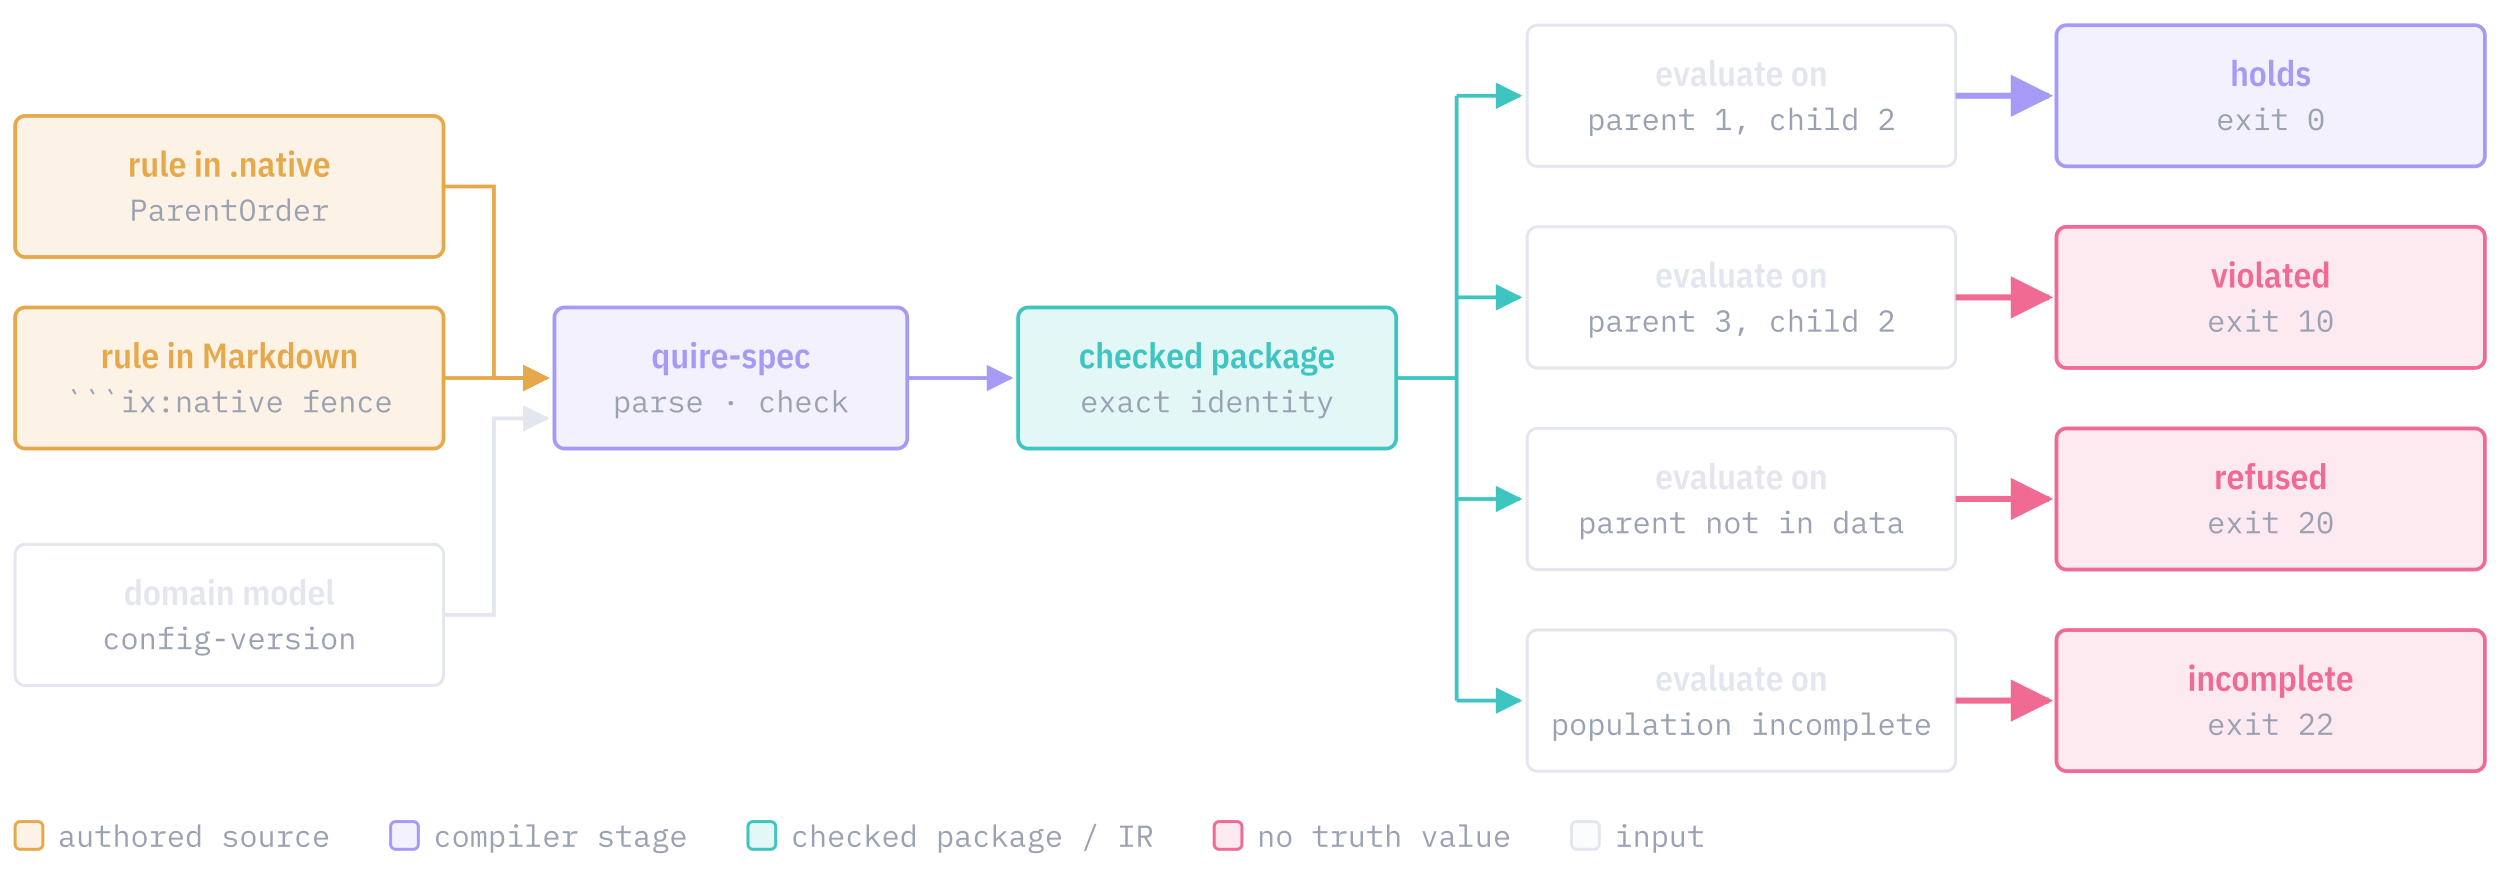
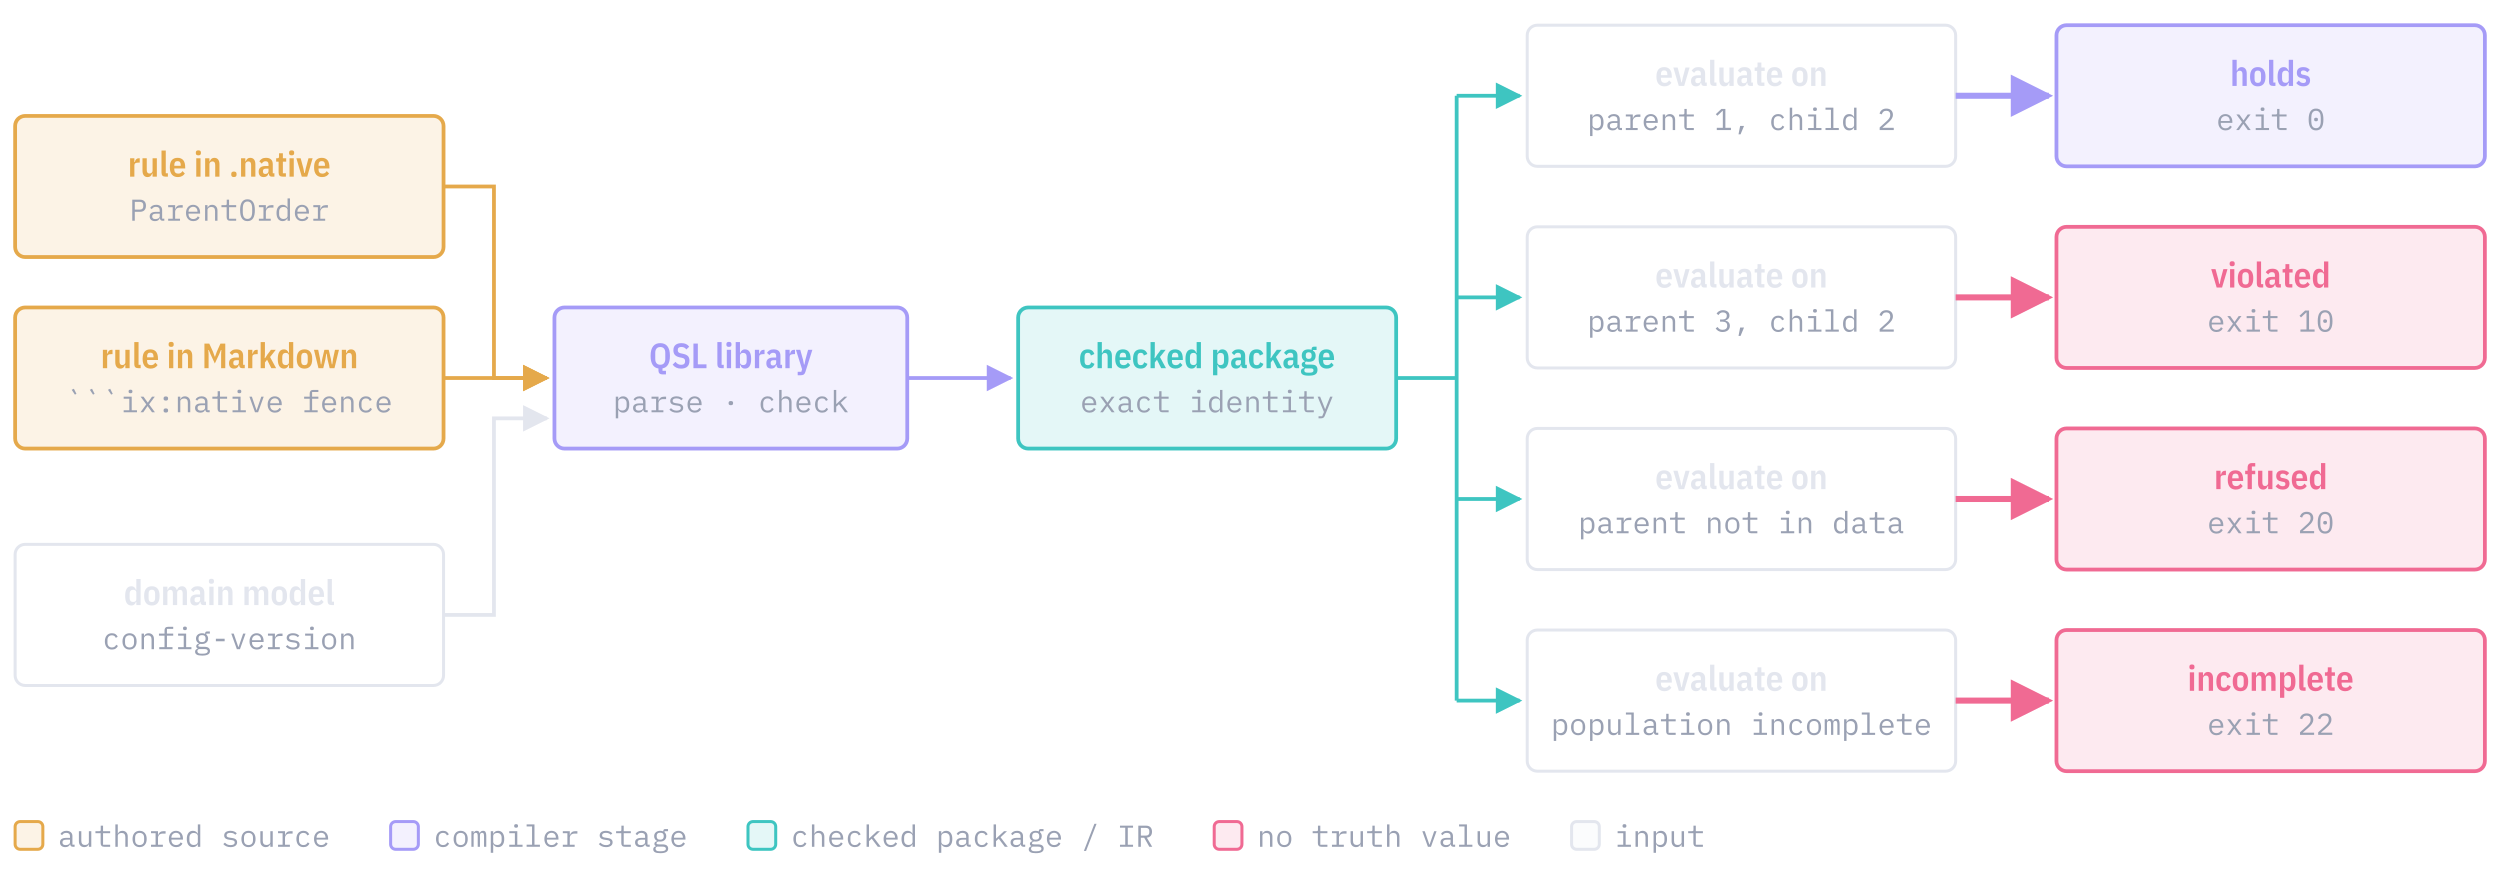
<svg xmlns="http://www.w3.org/2000/svg" width="992" height="348" viewBox="-6 -6 992 348" role="img" aria-label="A rule written in QSL, either in a .native file or in a fenced block inside a Markdown spec, is compiled against a domain model into a checked package, then evaluated against data. The result is one of: holds, violated, refused, unsupported or incomplete.">
  <defs>
    <path id="mono_I" d="M84 0V67H258V631H84V698H516V631H342V67H516V0Z" />
    <path id="mono_O" d="M300 -12Q236 -12 190 12Q144 37 114 83Q84 129 70 196Q56 263 56 349Q56 434 70 502Q84 569 114 615Q144 661 190 686Q236 710 300 710Q364 710 410 686Q456 661 486 615Q516 569 530 502Q544 434 544 349Q544 263 530 196Q516 129 486 83Q456 37 410 12Q364 -12 300 -12ZM300 61Q342 61 371 78Q400 94 419 124Q438 154 446 196Q455 239 455 292V406Q455 458 446 501Q438 544 419 574Q400 604 371 620Q342 637 300 637Q258 637 229 620Q200 604 181 574Q162 544 154 501Q145 458 145 406V292Q145 239 154 196Q162 154 181 124Q200 94 229 78Q258 61 300 61Z" />
    <path id="mono_P" d="M90 0V698H344Q441 698 492 645Q543 592 543 497Q543 402 492 349Q441 296 344 296H174V0ZM174 369H342Q395 369 424 396Q454 422 454 471V523Q454 572 424 598Q395 625 342 625H174Z" />
    <path id="mono_R" d="M174 0H90V698H344Q441 698 492 645Q543 592 543 497Q543 412 499 361Q455 310 371 302L549 0H455L285 298H174ZM342 369Q395 369 424 396Q454 422 454 471V523Q454 572 424 598Q395 625 342 625H174V369Z" />
    <path id="mono_a" d="M495 0Q448 0 428 24Q408 48 403 84H398Q381 39 344 14Q306 -12 243 -12Q162 -12 114 30Q66 72 66 145Q66 217 118 256Q171 295 288 295H398V346Q398 403 366 432Q334 460 275 460Q223 460 190 440Q157 419 137 384L83 424Q93 444 110 463Q127 482 152 496Q177 511 209 520Q241 528 280 528Q371 528 424 482Q478 436 478 354V70H550V0ZM257 55Q288 55 314 62Q339 70 358 82Q377 95 388 112Q398 130 398 150V235H288Q216 235 183 215Q150 195 150 157V136Q150 96 178 76Q207 55 257 55Z" />
    <path id="mono_c" d="M318 -12Q262 -12 218 8Q175 27 145 62Q115 97 100 147Q84 197 84 258Q84 319 100 369Q116 419 146 454Q176 490 219 509Q262 528 317 528Q392 528 439 495Q486 462 508 409L444 375Q430 415 398 437Q365 459 317 459Q282 459 254 448Q227 436 208 415Q189 394 180 365Q170 336 170 302V214Q170 180 180 151Q189 122 208 101Q227 80 255 68Q283 57 319 57Q371 57 405 81Q439 105 459 147L516 108Q493 56 444 22Q396 -12 318 -12Z" />
    <path id="mono_colon" d="M300 -9Q259 -9 242 8Q226 25 226 51V69Q226 95 242 112Q259 129 300 129Q341 129 358 112Q374 95 374 69V51Q374 25 358 8Q341 -9 300 -9ZM300 387Q259 387 242 404Q226 421 226 447V465Q226 491 242 508Q259 525 300 525Q341 525 358 508Q374 491 374 465V447Q374 421 358 404Q341 387 300 387Z" />
    <path id="mono_comma" d="M257 136H386L271 -141H204Z" />
    <path id="mono_d" d="M425 84H421Q371 -12 262 -12Q167 -12 114 59Q60 130 60 258Q60 386 114 457Q167 528 262 528Q371 528 421 432H425V740H505V0H425ZM293 59Q320 59 344 66Q368 73 386 86Q404 100 414 120Q425 139 425 165V351Q425 377 414 396Q404 416 386 430Q368 443 344 450Q320 457 293 457Q223 457 184 414Q146 372 146 302V214Q146 144 184 102Q223 59 293 59Z" />
    <path id="mono_e" d="M309 -12Q253 -12 208 7Q164 26 132 62Q101 97 84 146Q67 196 67 257Q67 319 84 369Q102 419 133 454Q164 490 208 509Q251 528 304 528Q356 528 398 509Q441 490 471 456Q501 423 517 377Q533 331 533 276V238H151V214Q151 180 162 151Q173 122 194 101Q214 80 244 68Q273 57 309 57Q361 57 399 81Q437 105 457 147L516 107Q493 55 440 22Q386 -12 309 -12ZM304 462Q271 462 243 450Q215 438 194 417Q174 396 162 368Q151 339 151 305V298H447V309Q447 343 436 371Q426 399 408 420Q389 440 362 451Q336 462 304 462Z" />
    <path id="mono_f" d="M83 68H257V448H73V516H257V622Q257 674 284 707Q312 740 371 740H544V672H337V516H544V448H337V68H521V0H83Z" />
    <path id="mono_g" d="M561 -59Q561 -137 496 -174Q431 -212 301 -212Q176 -212 122 -179Q67 -146 67 -84Q67 -42 89 -19Q111 4 151 15V27Q129 38 117 55Q105 72 105 98Q105 138 132 158Q158 178 198 188V192Q150 213 124 254Q97 295 97 350Q97 389 111 422Q125 455 152 478Q178 502 215 515Q252 528 297 528Q355 528 399 507V516Q399 546 413 566Q427 586 461 586H556V516H440V481Q468 457 483 424Q498 391 498 350Q498 311 484 278Q469 245 443 222Q417 198 380 185Q342 172 297 172Q284 172 272 173Q260 174 248 176Q236 174 223 170Q210 165 199 158Q188 150 181 140Q174 130 174 117Q174 94 197 86Q220 79 257 79H371Q471 79 516 42Q561 4 561 -59ZM486 -63Q486 -32 461 -14Q436 5 374 5H195Q143 -16 143 -65Q143 -99 170 -124Q197 -148 260 -148H338Q408 -148 447 -126Q486 -105 486 -63ZM297 234Q357 234 386 262Q414 290 414 336V365Q414 411 386 438Q357 466 297 466Q237 466 209 438Q181 411 181 365V336Q181 290 209 262Q237 234 297 234Z" />
    <path id="mono_grave" d="M187 744 260 779 345 609 293 585Z" />
    <path id="mono_h" d="M98 740H178V432H182Q190 451 202 468Q214 486 232 499Q249 512 273 520Q297 528 329 528Q410 528 459 476Q508 425 508 331V0H428V317Q428 388 397 422Q366 457 306 457Q282 457 259 451Q236 445 218 433Q200 421 189 402Q178 383 178 358V0H98Z" />
    <path id="mono_hyphen" d="M155 262V346H445V262Z" />
    <path id="mono_i" d="M332 630Q297 630 283 644Q269 659 269 681V697Q269 719 283 734Q297 748 332 748Q367 748 381 734Q395 719 395 697V681Q395 659 381 644Q367 630 332 630ZM106 68H292V448H106V516H372V68H546V0H106Z" />
    <path id="mono_k" d="M105 740H185V273H189L279 358L451 516H549L335 314L574 0H475L274 268L185 187V0H105Z" />
    <path id="mono_l" d="M80 68H260V672H80V740H340V68H520V0H80Z" />
    <path id="mono_m" d="M54 0V516H128V456H132Q144 486 166 507Q188 528 231 528Q276 528 298 506Q320 483 325 447H328Q342 482 368 505Q394 528 440 528Q503 528 524 484Q546 440 546 358V0H472V345Q472 411 458 436Q445 462 409 462Q377 462 357 442Q337 421 337 379V0H263V345Q263 411 250 436Q236 462 201 462Q169 462 148 442Q128 421 128 379V0Z" />
    <path id="mono_n" d="M98 0V516H178V432H182Q190 451 202 468Q214 486 232 499Q249 512 273 520Q297 528 329 528Q410 528 459 476Q508 425 508 331V0H428V317Q428 388 397 422Q366 457 306 457Q282 457 259 451Q236 445 218 433Q200 421 189 402Q178 383 178 358V0Z" />
    <path id="mono_o" d="M300 -12Q246 -12 202 7Q159 26 128 62Q98 97 82 146Q66 196 66 258Q66 319 82 369Q98 419 128 454Q159 490 202 509Q246 528 300 528Q354 528 398 509Q441 490 472 454Q502 419 518 369Q534 319 534 258Q534 196 518 146Q502 97 472 62Q441 26 398 7Q354 -12 300 -12ZM300 57Q367 57 408 97Q449 137 449 221V295Q449 379 408 419Q367 459 300 459Q233 459 192 419Q151 379 151 295V221Q151 137 192 97Q233 57 300 57Z" />
    <path id="mono_one" d="M85 0V73H285V636H278L102 472L53 525L238 698H369V73H553V0Z" />
    <path id="mono_p" d="M95 516H175V432H179Q229 528 338 528Q433 528 486 457Q540 386 540 258Q540 130 486 59Q433 -12 338 -12Q229 -12 179 84H175V-200H95ZM307 59Q377 59 416 102Q454 144 454 214V302Q454 372 416 414Q377 457 307 457Q280 457 256 450Q232 443 214 430Q196 416 186 396Q175 377 175 351V165Q175 139 186 120Q196 100 214 86Q232 73 256 66Q280 59 307 59Z" />
    <path id="mono_periodcentered" d="M300 235Q259 235 242 252Q226 269 226 295V313Q226 339 242 356Q259 373 300 373Q341 373 358 356Q374 339 374 313V295Q374 269 358 252Q341 235 300 235Z" />
    <path id="mono_r" d="M77 68H228V448H77V516H308V386H313Q329 447 374 482Q418 516 487 516H559V436H462Q393 436 350 396Q308 356 308 291V68H469V0H77Z" />
    <path id="mono_s" d="M306 -12Q225 -12 166 16Q108 43 67 89L121 136Q158 97 202 76Q246 55 308 55Q368 55 406 76Q445 98 445 144Q445 164 438 178Q430 191 417 199Q404 207 388 212Q372 216 354 219L273 231Q246 235 214 242Q183 249 157 264Q131 280 114 306Q96 332 96 374Q96 413 112 442Q127 470 155 490Q183 509 221 518Q259 528 304 528Q374 528 426 506Q477 484 514 445L462 396Q453 407 440 418Q426 430 406 440Q387 449 361 455Q335 461 301 461Q240 461 208 440Q175 419 175 379Q175 359 182 346Q190 332 203 324Q216 316 232 312Q249 307 266 304L347 292Q375 288 406 281Q437 274 463 258Q489 243 506 217Q524 191 524 149Q524 72 464 30Q405 -12 306 -12Z" />
    <path id="mono_slash" d="M90 -138 438 760H510L162 -138Z" />
    <path id="mono_t" d="M325 0Q266 0 238 33Q211 66 211 118V448H39V516H167Q193 516 204 526Q214 537 214 563V698H291V516H526V448H291V68H526V0Z" />
    <path id="mono_three" d="M270 402Q343 402 380 434Q416 467 416 518V525Q416 581 380 609Q345 637 288 637Q232 637 198 612Q163 588 141 548L78 596Q91 617 110 638Q129 658 154 674Q180 690 214 700Q247 710 290 710Q335 710 374 698Q413 687 442 664Q471 642 488 609Q504 576 504 534Q504 500 494 473Q483 446 464 426Q446 406 421 392Q396 378 368 371V367Q397 361 424 348Q451 334 472 312Q493 291 506 260Q518 230 518 191Q518 146 500 108Q483 71 452 44Q420 18 376 3Q331 -12 277 -12Q231 -12 196 -2Q160 8 132 25Q105 42 84 63Q64 84 48 107L111 155Q125 134 140 117Q155 100 174 88Q194 75 219 68Q244 61 277 61Q351 61 390 95Q430 129 430 192V200Q430 262 392 296Q353 330 276 330H193V402Z" />
    <path id="mono_two" d="M537 0H71V86L304 296Q355 342 388 390Q421 439 421 493V505Q421 568 388 602Q355 637 290 637Q226 637 192 604Q157 572 140 518L65 546Q75 577 92 606Q110 636 137 659Q164 682 202 696Q241 710 292 710Q344 710 384 695Q425 680 452 653Q480 626 494 589Q509 552 509 508Q509 468 498 433Q486 398 466 366Q445 334 416 304Q388 273 353 243L158 73H537Z" />
    <path id="mono_u" d="M422 84H418Q410 65 398 48Q386 30 368 17Q351 4 327 -4Q303 -12 271 -12Q190 -12 141 40Q92 91 92 185V516H172V199Q172 128 203 94Q234 59 294 59Q318 59 341 65Q364 71 382 83Q400 95 411 114Q422 132 422 158V516H502V0H422Z" />
    <path id="mono_v" d="M249 0 64 516H145L219 300L299 67H303L383 300L457 516H536L351 0Z" />
    <path id="mono_x" d="M61 0 253 262 66 516H162L240 407L302 321H306L366 407L443 516H535L346 263L540 0H444L357 121L298 203H294L237 121L153 0Z" />
    <path id="mono_y" d="M467 516H547L291 -113Q282 -135 271 -152Q260 -168 245 -178Q230 -189 209 -194Q188 -200 159 -200H83V-132H203L261 10L53 516H135L222 300L299 104H303L380 300Z" />
    <path id="mono_zero" d="M300 -12Q236 -12 190 12Q144 37 114 83Q84 129 70 196Q56 263 56 349Q56 434 70 502Q84 569 114 615Q144 661 190 686Q236 710 300 710Q364 710 410 686Q456 661 486 615Q516 569 530 502Q544 434 544 349Q544 263 530 196Q516 129 486 83Q456 37 410 12Q364 -12 300 -12ZM300 61Q342 61 372 78Q402 94 420 124Q439 154 448 196Q457 239 457 292V406Q457 458 448 501Q439 544 420 574Q402 604 372 620Q342 637 300 637Q258 637 228 620Q198 604 180 574Q161 544 152 501Q143 458 143 406V292Q143 239 152 196Q161 154 180 124Q198 94 228 78Q258 61 300 61ZM300 290Q265 290 252 304Q238 318 238 338V360Q238 380 252 394Q265 408 300 408Q335 408 348 394Q362 380 362 360V338Q362 318 348 304Q335 290 300 290Z" />
+     <path id="title_L" d="M73 0V698H198V109H443V0Z" />
    <path id="title_M" d="M546 398 554 516H540L494 402L368 133L243 402L197 515H183L191 398V0H73V698H210L314 471L365 328H374L425 471L527 698H664V0H546Z" />
+     <path id="title_Q" d="M482 -176H390Q324 -176 296 -146Q269 -116 269 -59V-8Q218 -1 176 24Q135 48 106 92Q78 135 62 199Q47 263 47 349Q47 445 66 514Q86 582 122 626Q157 669 208 690Q258 710 321 710Q384 710 434 690Q485 669 520 626Q556 582 576 514Q595 445 595 349Q595 265 580 203Q566 141 539 98Q512 54 472 28Q433 3 384 -6V-73H482ZM321 98Q389 98 426 140Q463 183 463 262V436Q463 515 426 558Q389 600 321 600Q253 600 216 558Q179 515 179 436V262Q179 183 216 140Q253 98 321 98Z" />
+     <path id="title_S" d="M269 -12Q191 -12 132 16Q72 45 29 101L111 180Q141 139 181 118Q221 96 271 96Q383 96 383 198Q383 240 363 262Q343 284 297 294L236 306Q141 326 96 374Q51 422 51 508Q51 608 110 659Q170 710 280 710Q355 710 408 686Q462 661 500 609L418 532Q392 567 359 584Q326 602 278 602Q225 602 200 581Q175 560 175 513Q175 474 194 453Q214 432 258 422L319 409Q370 398 406 382Q441 366 464 342Q486 318 496 286Q507 253 507 209Q507 101 446 44Q384 -12 269 -12Z" />
    <path id="title_a" d="M406 0Q325 0 321 89H309Q299 41 264 14Q229 -12 177 -12Q105 -12 69 28Q33 68 33 140Q33 222 84 262Q135 302 231 302H312V347Q312 393 292 415Q273 437 228 437Q191 437 166 420Q141 402 122 370L51 434Q80 479 124 506Q169 534 238 534Q433 534 433 350V97H479V0ZM223 77Q260 77 286 98Q312 120 312 158V227H239Q155 227 155 162V140Q155 107 173 92Q191 77 223 77Z" />
+     <path id="title_b" d="M66 740H187V436H201Q212 480 246 507Q279 534 324 534Q416 534 460 464Q504 395 504 261Q504 127 460 58Q416 -12 324 -12Q279 -12 246 15Q212 42 201 86H187V0H66ZM278 88Q325 88 351 117Q377 146 377 199V323Q377 376 351 405Q325 434 278 434Q237 434 212 414Q187 393 187 356V166Q187 129 212 108Q237 88 278 88Z" />
    <path id="title_c" d="M251 -12Q145 -12 90 54Q34 120 34 261Q34 402 90 468Q145 534 251 534Q328 534 374 499Q419 464 439 403L340 359Q332 397 312 416Q291 436 251 436Q161 436 161 328V194Q161 86 251 86Q293 86 315 106Q337 126 348 168L442 123Q396 -12 251 -12Z" />
    <path id="title_d" d="M357 86H343Q332 42 298 15Q265 -12 220 -12Q128 -12 84 58Q40 127 40 261Q40 395 84 464Q128 534 220 534Q265 534 298 507Q332 480 343 436H357V740H478V0H357ZM266 88Q307 88 332 108Q357 129 357 166V356Q357 393 332 414Q307 434 266 434Q219 434 193 405Q167 376 167 323V199Q167 146 193 117Q219 88 266 88Z" />
    <path id="title_e" d="M263 -12Q212 -12 170 4Q127 21 97 54Q67 88 50 140Q34 191 34 261Q34 402 90 468Q147 534 252 534Q357 534 414 468Q470 402 470 261V232H161V198Q161 146 190 116Q219 86 270 86Q313 86 342 104Q372 123 393 158L459 89Q430 43 381 16Q332 -12 263 -12ZM252 441Q161 441 161 333V307H343V333Q343 441 252 441Z" />
    <path id="title_f" d="M91 425H22V522H91V603Q91 674 122 707Q154 740 220 740H308V643H212V522H308V425H212V0H91Z" />
    <path id="title_g" d="M493 -46Q493 -87 480 -118Q468 -149 439 -170Q410 -191 362 -202Q314 -212 244 -212Q182 -212 140 -204Q98 -195 72 -179Q46 -163 35 -140Q24 -117 24 -88Q24 -48 46 -25Q68 -2 109 4V23Q77 31 62 53Q46 75 46 107Q46 139 68 160Q90 182 132 190V203Q47 245 47 357Q47 442 95 488Q143 534 244 534Q289 534 326 520V539Q326 610 394 610H467V516H366V496Q403 478 422 442Q441 407 441 357Q441 272 394 226Q346 181 244 181Q203 181 168 189Q154 183 147 170Q140 157 140 141Q140 121 153 111Q166 101 196 101H329Q418 101 456 63Q493 25 493 -46ZM380 -60Q380 -33 362 -19Q344 -5 302 -5H141Q119 -24 119 -61Q119 -93 140 -110Q162 -127 216 -127H275Q332 -127 356 -110Q380 -94 380 -60ZM244 264Q327 264 327 346V369Q327 451 244 451Q161 451 161 369V346Q161 264 244 264Z" />
    <path id="title_h" d="M66 740H187V435H201Q232 534 326 534Q396 534 434 486Q472 439 472 351V0H351V330Q351 432 275 432Q238 432 212 410Q187 389 187 350V0H66Z" />
-     <path id="title_hyphen" d="M50 245V365H312V245Z" />
    <path id="title_i" d="M126 604Q88 604 71 620Q54 637 54 665V685Q54 713 71 730Q88 746 126 746Q164 746 181 730Q198 713 198 685V665Q198 637 181 620Q164 604 126 604ZM66 522H187V0H66Z" />
    <path id="title_k" d="M66 740H187V395L179 287H193L254 383L358 522H495L332 317L504 0H368L248 239L187 163V0H66Z" />
    <path id="title_l" d="M184 0Q121 0 94 28Q66 56 66 116V740H187V97H247V0Z" />
    <path id="title_m" d="M66 0V522H187V435H201Q232 534 324 534Q422 534 451 431H463Q480 484 516 509Q551 534 602 534Q668 534 705 486Q742 439 742 351V0H621V330Q621 432 548 432Q513 432 488 410Q464 389 464 350V0H343V330Q343 384 325 408Q307 432 271 432Q236 432 212 410Q187 389 187 350V0Z" />
    <path id="title_n" d="M66 0V522H187V435H201Q232 534 326 534Q396 534 434 486Q472 439 472 351V0H351V330Q351 432 275 432Q238 432 212 410Q187 389 187 350V0Z" />
    <path id="title_o" d="M253 -12Q149 -12 92 54Q34 120 34 261Q34 402 92 468Q149 534 253 534Q357 534 414 468Q472 402 472 261Q472 120 414 54Q357 -12 253 -12ZM253 86Q345 86 345 194V328Q345 436 253 436Q161 436 161 328V194Q161 86 253 86Z" />
    <path id="title_p" d="M66 522H187V436H201Q212 480 246 507Q279 534 324 534Q416 534 460 464Q504 395 504 261Q504 127 460 58Q416 -12 324 -12Q279 -12 246 15Q212 42 201 86H187V-200H66ZM278 88Q325 88 351 117Q377 146 377 199V323Q377 376 351 405Q325 434 278 434Q237 434 212 414Q187 393 187 356V166Q187 129 212 108Q237 88 278 88Z" />
    <path id="title_period" d="M137 -11Q99 -11 80 6Q62 24 62 55V79Q62 110 80 128Q99 145 137 145Q175 145 194 128Q212 110 212 79V55Q212 24 194 6Q175 -11 137 -11Z" />
-     <path id="title_q" d="M357 86H343Q332 42 298 15Q265 -12 220 -12Q128 -12 84 58Q40 127 40 261Q40 395 84 464Q128 534 220 534Q265 534 298 507Q332 480 343 436H357V522H478V-200H357ZM266 88Q307 88 332 108Q357 129 357 166V356Q357 393 332 414Q307 434 266 434Q219 434 193 405Q167 376 167 323V199Q167 146 193 117Q219 88 266 88Z" />
    <path id="title_r" d="M66 0V522H187V415H201Q210 467 238 494Q267 522 313 522H339V398H299Q242 398 214 380Q187 362 187 317V0Z" />
    <path id="title_s" d="M224 -12Q159 -12 110 12Q61 35 24 82L98 154Q123 119 154 101Q185 83 226 83Q302 83 302 147Q302 172 290 186Q277 201 247 206L198 215Q116 230 79 266Q42 302 42 371Q42 453 90 494Q138 534 226 534Q287 534 332 514Q376 494 409 455L338 384Q318 409 290 424Q261 439 226 439Q156 439 156 376Q156 350 170 336Q184 323 214 318L264 309Q346 294 382 258Q417 223 417 159Q417 78 367 33Q317 -12 224 -12Z" />
    <path id="title_t" d="M210 0Q147 0 119 28Q91 56 91 117V425H22V522H58Q84 522 94 534Q103 546 103 572V664H212V522H306V425H212V97H298V0Z" />
    <path id="title_u" d="M346 88H332Q302 -12 205 -12Q135 -12 98 36Q60 83 60 172V522H181V192Q181 89 257 89Q294 89 320 111Q346 133 346 172V522H467V0H346Z" />
    <path id="title_v" d="M162 0 8 522H130L205 244L234 103H248L277 244L352 522H469L315 0Z" />
    <path id="title_w" d="M16 522H135L186 278L211 110H223L253 278L311 522H433L492 278L522 110H534L559 278L612 522H724L597 0H461L400 254L377 409H364L340 254L279 0H143Z" />
+     <path id="title_y" d="M353 522H474L275 -109Q258 -162 227 -181Q196 -200 140 -200H58V-103H161L182 -29L8 522H131L209 240L237 103H249L277 241Z" />
    <marker id="ah-code" viewBox="0 0 10 10" refX="9" refY="5" markerWidth="7" markerHeight="7" orient="auto-start-reverse">
      <path d="M0,0 L10,5 L0,10 z" fill="#e5a94b" />
    </marker>
    <marker id="ah-evidence" viewBox="0 0 10 10" refX="9" refY="5" markerWidth="7" markerHeight="7" orient="auto-start-reverse">
      <path d="M0,0 L10,5 L0,10 z" fill="#f06a93" />
    </marker>
    <marker id="ah-ink" viewBox="0 0 10 10" refX="9" refY="5" markerWidth="7" markerHeight="7" orient="auto-start-reverse">
      <path d="M0,0 L10,5 L0,10 z" fill="#e3e6ee" />
    </marker>
    <marker id="ah-logic" viewBox="0 0 10 10" refX="9" refY="5" markerWidth="7" markerHeight="7" orient="auto-start-reverse">
      <path d="M0,0 L10,5 L0,10 z" fill="#a59bf7" />
    </marker>
    <marker id="ah-model" viewBox="0 0 10 10" refX="9" refY="5" markerWidth="7" markerHeight="7" orient="auto-start-reverse">
      <path d="M0,0 L10,5 L0,10 z" fill="#3ec5c1" />
    </marker>
  </defs>
  <rect x="0" y="40" width="170" height="56" rx="4" stroke="#e5a94b" stroke-width="1.5" fill="#e5a94b" fill-opacity="0.14" />
  <g fill="#e5a94b" transform="translate(44.7,64.1) scale(0.014,-0.014)">
    <use href="#title_r" x="0" />
    <use href="#title_u" x="357" />
    <use href="#title_l" x="890" />
    <use href="#title_e" x="1158" />
    <use href="#title_i" x="1875" />
    <use href="#title_n" x="2127" />
    <use href="#title_period" x="2871" />
    <use href="#title_n" x="3145" />
    <use href="#title_a" x="3677" />
    <use href="#title_t" x="4184" />
    <use href="#title_i" x="4518" />
    <use href="#title_v" x="4770" />
    <use href="#title_e" x="5246" />
  </g>
  <g fill="#9aa1b3" transform="translate(45.4,81.6) scale(0.012,-0.012)">
    <use href="#mono_P" x="0" />
    <use href="#mono_a" x="600" />
    <use href="#mono_r" x="1200" />
    <use href="#mono_e" x="1800" />
    <use href="#mono_n" x="2400" />
    <use href="#mono_t" x="3000" />
    <use href="#mono_O" x="3600" />
    <use href="#mono_r" x="4200" />
    <use href="#mono_d" x="4800" />
    <use href="#mono_e" x="5400" />
    <use href="#mono_r" x="6000" />
  </g>
  <rect x="0" y="116" width="170" height="56" rx="4" stroke="#e5a94b" stroke-width="1.5" fill="#e5a94b" fill-opacity="0.14" />
  <g fill="#e5a94b" transform="translate(33.9,140.1) scale(0.014,-0.014)">
    <use href="#title_r" x="0" />
    <use href="#title_u" x="357" />
    <use href="#title_l" x="890" />
    <use href="#title_e" x="1158" />
    <use href="#title_i" x="1875" />
    <use href="#title_n" x="2127" />
    <use href="#title_M" x="2871" />
    <use href="#title_a" x="3608" />
    <use href="#title_r" x="4115" />
    <use href="#title_k" x="4472" />
    <use href="#title_d" x="4983" />
    <use href="#title_o" x="5527" />
    <use href="#title_w" x="6033" />
    <use href="#title_n" x="6772" />
  </g>
  <g fill="#9aa1b3" transform="translate(20.2,157.6) scale(0.012,-0.012)">
    <use href="#mono_grave" x="0" />
    <use href="#mono_grave" x="600" />
    <use href="#mono_grave" x="1200" />
    <use href="#mono_i" x="1800" />
    <use href="#mono_x" x="2400" />
    <use href="#mono_colon" x="3000" />
    <use href="#mono_n" x="3600" />
    <use href="#mono_a" x="4200" />
    <use href="#mono_t" x="4800" />
    <use href="#mono_i" x="5400" />
    <use href="#mono_v" x="6000" />
    <use href="#mono_e" x="6600" />
    <use href="#mono_f" x="7800" />
    <use href="#mono_e" x="8400" />
    <use href="#mono_n" x="9000" />
    <use href="#mono_c" x="9600" />
    <use href="#mono_e" x="10200" />
  </g>
  <rect x="0" y="210" width="170" height="56" rx="4" stroke="#e3e6ee" stroke-width="1.2" fill="none" />
  <g fill="#e3e6ee" transform="translate(43.1,234.1) scale(0.014,-0.014)">
    <use href="#title_d" x="0" />
    <use href="#title_o" x="544" />
    <use href="#title_m" x="1050" />
    <use href="#title_a" x="1852" />
    <use href="#title_i" x="2359" />
    <use href="#title_n" x="2611" />
    <use href="#title_m" x="3355" />
    <use href="#title_o" x="4157" />
    <use href="#title_d" x="4663" />
    <use href="#title_e" x="5207" />
    <use href="#title_l" x="5712" />
  </g>
  <g fill="#9aa1b3" transform="translate(34.6,251.6) scale(0.012,-0.012)">
    <use href="#mono_c" x="0" />
    <use href="#mono_o" x="600" />
    <use href="#mono_n" x="1200" />
    <use href="#mono_f" x="1800" />
    <use href="#mono_i" x="2400" />
    <use href="#mono_g" x="3000" />
    <use href="#mono_hyphen" x="3600" />
    <use href="#mono_v" x="4200" />
    <use href="#mono_e" x="4800" />
    <use href="#mono_r" x="5400" />
    <use href="#mono_s" x="6000" />
    <use href="#mono_i" x="6600" />
    <use href="#mono_o" x="7200" />
    <use href="#mono_n" x="7800" />
  </g>
  <rect x="214" y="116" width="140" height="56" rx="4" stroke="#a59bf7" stroke-width="1.5" fill="#a59bf7" fill-opacity="0.14" />
-   <g fill="#a59bf7" transform="translate(252.4,140.1) scale(0.014,-0.014)">
-     <use href="#title_q" x="0" />
-     <use href="#title_u" x="544" />
-     <use href="#title_i" x="1077" />
-     <use href="#title_r" x="1329" />
-     <use href="#title_e" x="1686" />
-     <use href="#title_hyphen" x="2191" />
-     <use href="#title_s" x="2553" />
-     <use href="#title_p" x="3002" />
-     <use href="#title_e" x="3546" />
-     <use href="#title_c" x="4051" />
+   <g fill="#a59bf7" transform="translate(251.5,140.1) scale(0.014,-0.014)">
+     <use href="#title_Q" x="0" />
+     <use href="#title_S" x="642" />
+     <use href="#title_L" x="1188" />
+     <use href="#title_l" x="1873" />
+     <use href="#title_i" x="2141" />
+     <use href="#title_b" x="2393" />
+     <use href="#title_r" x="2937" />
+     <use href="#title_a" x="3294" />
+     <use href="#title_r" x="3801" />
+     <use href="#title_y" x="4158" />
  </g>
  <g fill="#9aa1b3" transform="translate(237.2,157.6) scale(0.012,-0.012)">
    <use href="#mono_p" x="0" />
    <use href="#mono_a" x="600" />
    <use href="#mono_r" x="1200" />
    <use href="#mono_s" x="1800" />
    <use href="#mono_e" x="2400" />
    <use href="#mono_periodcentered" x="3600" />
    <use href="#mono_c" x="4800" />
    <use href="#mono_h" x="5400" />
    <use href="#mono_e" x="6000" />
    <use href="#mono_c" x="6600" />
    <use href="#mono_k" x="7200" />
  </g>
  <rect x="398" y="116" width="150" height="56" rx="4" stroke="#3ec5c1" stroke-width="1.5" fill="#3ec5c1" fill-opacity="0.14" />
  <g fill="#3ec5c1" transform="translate(422.1,140.1) scale(0.014,-0.014)">
    <use href="#title_c" x="0" />
    <use href="#title_h" x="464" />
    <use href="#title_e" x="996" />
    <use href="#title_c" x="1501" />
    <use href="#title_k" x="1965" />
    <use href="#title_e" x="2476" />
    <use href="#title_d" x="2981" />
    <use href="#title_p" x="3737" />
    <use href="#title_a" x="4281" />
    <use href="#title_c" x="4788" />
    <use href="#title_k" x="5252" />
    <use href="#title_a" x="5763" />
    <use href="#title_g" x="6270" />
    <use href="#title_e" x="6762" />
  </g>
  <g fill="#9aa1b3" transform="translate(422.6,157.6) scale(0.012,-0.012)">
    <use href="#mono_e" x="0" />
    <use href="#mono_x" x="600" />
    <use href="#mono_a" x="1200" />
    <use href="#mono_c" x="1800" />
    <use href="#mono_t" x="2400" />
    <use href="#mono_i" x="3600" />
    <use href="#mono_d" x="4200" />
    <use href="#mono_e" x="4800" />
    <use href="#mono_n" x="5400" />
    <use href="#mono_t" x="6000" />
    <use href="#mono_i" x="6600" />
    <use href="#mono_t" x="7200" />
    <use href="#mono_y" x="7800" />
  </g>
  <path d="M170,68 L190,68 L190,144 L211,144" fill="none" stroke="#e5a94b" stroke-width="1.5" marker-end="url(#ah-code)" />
  <path d="M170,144 L211,144" fill="none" stroke="#e5a94b" stroke-width="1.5" marker-end="url(#ah-code)" />
  <path d="M170,238 L190,238 L190,160 L211,160" fill="none" stroke="#e3e6ee" stroke-width="1.5" marker-end="url(#ah-ink)" />
  <path d="M354,144 L395,144" fill="none" stroke="#a59bf7" stroke-width="1.5" marker-end="url(#ah-logic)" />
  <path d="M548,144 L572,144" fill="none" stroke="#3ec5c1" stroke-width="1.5" />
  <path d="M572,32 L572,272" fill="none" stroke="#3ec5c1" stroke-width="1.5" />
  <path d="M572,32 L597,32" fill="none" stroke="#3ec5c1" stroke-width="1.5" marker-end="url(#ah-model)" />
  <rect x="600" y="4" width="170" height="56" rx="4" stroke="#e3e6ee" stroke-width="1.2" fill="none" />
  <g fill="#e3e6ee" transform="translate(650.8,28.1) scale(0.014,-0.014)">
    <use href="#title_e" x="0" />
    <use href="#title_v" x="505" />
    <use href="#title_a" x="981" />
    <use href="#title_l" x="1488" />
    <use href="#title_u" x="1756" />
    <use href="#title_a" x="2289" />
    <use href="#title_t" x="2796" />
    <use href="#title_e" x="3130" />
    <use href="#title_o" x="3847" />
    <use href="#title_n" x="4353" />
  </g>
  <g fill="#9aa1b3" transform="translate(623.8,45.6) scale(0.012,-0.012)">
    <use href="#mono_p" x="0" />
    <use href="#mono_a" x="600" />
    <use href="#mono_r" x="1200" />
    <use href="#mono_e" x="1800" />
    <use href="#mono_n" x="2400" />
    <use href="#mono_t" x="3000" />
    <use href="#mono_one" x="4200" />
    <use href="#mono_comma" x="4800" />
    <use href="#mono_c" x="6000" />
    <use href="#mono_h" x="6600" />
    <use href="#mono_i" x="7200" />
    <use href="#mono_l" x="7800" />
    <use href="#mono_d" x="8400" />
    <use href="#mono_two" x="9600" />
  </g>
  <path d="M770,32 L807,32" fill="none" stroke="#a59bf7" stroke-width="2.4" marker-end="url(#ah-logic)" />
  <rect x="810" y="4" width="170" height="56" rx="4" stroke="#a59bf7" stroke-width="1.5" fill="#a59bf7" fill-opacity="0.14" />
  <g fill="#a59bf7" transform="translate(878.9,28.1) scale(0.014,-0.014)">
    <use href="#title_h" x="0" />
    <use href="#title_o" x="532" />
    <use href="#title_l" x="1038" />
    <use href="#title_d" x="1306" />
    <use href="#title_s" x="1850" />
  </g>
  <g fill="#9aa1b3" transform="translate(873.4,45.6) scale(0.012,-0.012)">
    <use href="#mono_e" x="0" />
    <use href="#mono_x" x="600" />
    <use href="#mono_i" x="1200" />
    <use href="#mono_t" x="1800" />
    <use href="#mono_zero" x="3000" />
  </g>
  <path d="M572,112 L597,112" fill="none" stroke="#3ec5c1" stroke-width="1.5" marker-end="url(#ah-model)" />
  <rect x="600" y="84" width="170" height="56" rx="4" stroke="#e3e6ee" stroke-width="1.2" fill="none" />
  <g fill="#e3e6ee" transform="translate(650.8,108.1) scale(0.014,-0.014)">
    <use href="#title_e" x="0" />
    <use href="#title_v" x="505" />
    <use href="#title_a" x="981" />
    <use href="#title_l" x="1488" />
    <use href="#title_u" x="1756" />
    <use href="#title_a" x="2289" />
    <use href="#title_t" x="2796" />
    <use href="#title_e" x="3130" />
    <use href="#title_o" x="3847" />
    <use href="#title_n" x="4353" />
  </g>
  <g fill="#9aa1b3" transform="translate(623.8,125.6) scale(0.012,-0.012)">
    <use href="#mono_p" x="0" />
    <use href="#mono_a" x="600" />
    <use href="#mono_r" x="1200" />
    <use href="#mono_e" x="1800" />
    <use href="#mono_n" x="2400" />
    <use href="#mono_t" x="3000" />
    <use href="#mono_three" x="4200" />
    <use href="#mono_comma" x="4800" />
    <use href="#mono_c" x="6000" />
    <use href="#mono_h" x="6600" />
    <use href="#mono_i" x="7200" />
    <use href="#mono_l" x="7800" />
    <use href="#mono_d" x="8400" />
    <use href="#mono_two" x="9600" />
  </g>
  <path d="M770,112 L807,112" fill="none" stroke="#f06a93" stroke-width="2.4" marker-end="url(#ah-evidence)" />
  <rect x="810" y="84" width="170" height="56" rx="4" stroke="#f06a93" stroke-width="1.5" fill="#f06a93" fill-opacity="0.14" />
  <g fill="#f06a93" transform="translate(871.3,108.1) scale(0.014,-0.014)">
    <use href="#title_v" x="0" />
    <use href="#title_i" x="476" />
    <use href="#title_o" x="728" />
    <use href="#title_l" x="1234" />
    <use href="#title_a" x="1502" />
    <use href="#title_t" x="2009" />
    <use href="#title_e" x="2343" />
    <use href="#title_d" x="2848" />
  </g>
  <g fill="#9aa1b3" transform="translate(869.8,125.6) scale(0.012,-0.012)">
    <use href="#mono_e" x="0" />
    <use href="#mono_x" x="600" />
    <use href="#mono_i" x="1200" />
    <use href="#mono_t" x="1800" />
    <use href="#mono_one" x="3000" />
    <use href="#mono_zero" x="3600" />
  </g>
  <path d="M572,192 L597,192" fill="none" stroke="#3ec5c1" stroke-width="1.5" marker-end="url(#ah-model)" />
  <rect x="600" y="164" width="170" height="56" rx="4" stroke="#e3e6ee" stroke-width="1.2" fill="none" />
  <g fill="#e3e6ee" transform="translate(650.8,188.1) scale(0.014,-0.014)">
    <use href="#title_e" x="0" />
    <use href="#title_v" x="505" />
    <use href="#title_a" x="981" />
    <use href="#title_l" x="1488" />
    <use href="#title_u" x="1756" />
    <use href="#title_a" x="2289" />
    <use href="#title_t" x="2796" />
    <use href="#title_e" x="3130" />
    <use href="#title_o" x="3847" />
    <use href="#title_n" x="4353" />
  </g>
  <g fill="#9aa1b3" transform="translate(620.2,205.6) scale(0.012,-0.012)">
    <use href="#mono_p" x="0" />
    <use href="#mono_a" x="600" />
    <use href="#mono_r" x="1200" />
    <use href="#mono_e" x="1800" />
    <use href="#mono_n" x="2400" />
    <use href="#mono_t" x="3000" />
    <use href="#mono_n" x="4200" />
    <use href="#mono_o" x="4800" />
    <use href="#mono_t" x="5400" />
    <use href="#mono_i" x="6600" />
    <use href="#mono_n" x="7200" />
    <use href="#mono_d" x="8400" />
    <use href="#mono_a" x="9000" />
    <use href="#mono_t" x="9600" />
    <use href="#mono_a" x="10200" />
  </g>
  <path d="M770,192 L807,192" fill="none" stroke="#f06a93" stroke-width="2.4" marker-end="url(#ah-evidence)" />
  <rect x="810" y="164" width="170" height="56" rx="4" stroke="#f06a93" stroke-width="1.5" fill="#f06a93" fill-opacity="0.14" />
  <g fill="#f06a93" transform="translate(872.5,188.1) scale(0.014,-0.014)">
    <use href="#title_r" x="0" />
    <use href="#title_e" x="357" />
    <use href="#title_f" x="862" />
    <use href="#title_u" x="1190" />
    <use href="#title_s" x="1723" />
    <use href="#title_e" x="2172" />
    <use href="#title_d" x="2677" />
  </g>
  <g fill="#9aa1b3" transform="translate(869.8,205.6) scale(0.012,-0.012)">
    <use href="#mono_e" x="0" />
    <use href="#mono_x" x="600" />
    <use href="#mono_i" x="1200" />
    <use href="#mono_t" x="1800" />
    <use href="#mono_two" x="3000" />
    <use href="#mono_zero" x="3600" />
  </g>
  <path d="M572,272 L597,272" fill="none" stroke="#3ec5c1" stroke-width="1.5" marker-end="url(#ah-model)" />
  <rect x="600" y="244" width="170" height="56" rx="4" stroke="#e3e6ee" stroke-width="1.2" fill="none" />
  <g fill="#e3e6ee" transform="translate(650.8,268.1) scale(0.014,-0.014)">
    <use href="#title_e" x="0" />
    <use href="#title_v" x="505" />
    <use href="#title_a" x="981" />
    <use href="#title_l" x="1488" />
    <use href="#title_u" x="1756" />
    <use href="#title_a" x="2289" />
    <use href="#title_t" x="2796" />
    <use href="#title_e" x="3130" />
    <use href="#title_o" x="3847" />
    <use href="#title_n" x="4353" />
  </g>
  <g fill="#9aa1b3" transform="translate(609.4,285.6) scale(0.012,-0.012)">
    <use href="#mono_p" x="0" />
    <use href="#mono_o" x="600" />
    <use href="#mono_p" x="1200" />
    <use href="#mono_u" x="1800" />
    <use href="#mono_l" x="2400" />
    <use href="#mono_a" x="3000" />
    <use href="#mono_t" x="3600" />
    <use href="#mono_i" x="4200" />
    <use href="#mono_o" x="4800" />
    <use href="#mono_n" x="5400" />
    <use href="#mono_i" x="6600" />
    <use href="#mono_n" x="7200" />
    <use href="#mono_c" x="7800" />
    <use href="#mono_o" x="8400" />
    <use href="#mono_m" x="9000" />
    <use href="#mono_p" x="9600" />
    <use href="#mono_l" x="10200" />
    <use href="#mono_e" x="10800" />
    <use href="#mono_t" x="11400" />
    <use href="#mono_e" x="12000" />
  </g>
  <path d="M770,272 L807,272" fill="none" stroke="#f06a93" stroke-width="2.4" marker-end="url(#ah-evidence)" />
  <rect x="810" y="244" width="170" height="56" rx="4" stroke="#f06a93" stroke-width="1.5" fill="#f06a93" fill-opacity="0.14" />
  <g fill="#f06a93" transform="translate(862,268.1) scale(0.014,-0.014)">
    <use href="#title_i" x="0" />
    <use href="#title_n" x="252" />
    <use href="#title_c" x="784" />
    <use href="#title_o" x="1248" />
    <use href="#title_m" x="1754" />
    <use href="#title_p" x="2556" />
    <use href="#title_l" x="3100" />
    <use href="#title_e" x="3368" />
    <use href="#title_t" x="3873" />
    <use href="#title_e" x="4207" />
  </g>
  <g fill="#9aa1b3" transform="translate(869.8,285.6) scale(0.012,-0.012)">
    <use href="#mono_e" x="0" />
    <use href="#mono_x" x="600" />
    <use href="#mono_i" x="1200" />
    <use href="#mono_t" x="1800" />
    <use href="#mono_two" x="3000" />
    <use href="#mono_two" x="3600" />
  </g>
  <rect x="0" y="320" width="11" height="11" rx="2" stroke="#e5a94b" stroke-width="1.2" fill="#e5a94b" fill-opacity="0.14" />
  <g fill="#9aa1b3" transform="translate(17,330) scale(0.012,-0.012)">
    <use href="#mono_a" x="0" />
    <use href="#mono_u" x="600" />
    <use href="#mono_t" x="1200" />
    <use href="#mono_h" x="1800" />
    <use href="#mono_o" x="2400" />
    <use href="#mono_r" x="3000" />
    <use href="#mono_e" x="3600" />
    <use href="#mono_d" x="4200" />
    <use href="#mono_s" x="5400" />
    <use href="#mono_o" x="6000" />
    <use href="#mono_u" x="6600" />
    <use href="#mono_r" x="7200" />
    <use href="#mono_c" x="7800" />
    <use href="#mono_e" x="8400" />
  </g>
  <rect x="149" y="320" width="11" height="11" rx="2" stroke="#a59bf7" stroke-width="1.2" fill="#a59bf7" fill-opacity="0.14" />
  <g fill="#9aa1b3" transform="translate(166,330) scale(0.012,-0.012)">
    <use href="#mono_c" x="0" />
    <use href="#mono_o" x="600" />
    <use href="#mono_m" x="1200" />
    <use href="#mono_p" x="1800" />
    <use href="#mono_i" x="2400" />
    <use href="#mono_l" x="3000" />
    <use href="#mono_e" x="3600" />
    <use href="#mono_r" x="4200" />
    <use href="#mono_s" x="5400" />
    <use href="#mono_t" x="6000" />
    <use href="#mono_a" x="6600" />
    <use href="#mono_g" x="7200" />
    <use href="#mono_e" x="7800" />
  </g>
  <rect x="290.8" y="320" width="11" height="11" rx="2" stroke="#3ec5c1" stroke-width="1.2" fill="#3ec5c1" fill-opacity="0.14" />
  <g fill="#9aa1b3" transform="translate(307.8,330) scale(0.012,-0.012)">
    <use href="#mono_c" x="0" />
    <use href="#mono_h" x="600" />
    <use href="#mono_e" x="1200" />
    <use href="#mono_c" x="1800" />
    <use href="#mono_k" x="2400" />
    <use href="#mono_e" x="3000" />
    <use href="#mono_d" x="3600" />
    <use href="#mono_p" x="4800" />
    <use href="#mono_a" x="5400" />
    <use href="#mono_c" x="6000" />
    <use href="#mono_k" x="6600" />
    <use href="#mono_a" x="7200" />
    <use href="#mono_g" x="7800" />
    <use href="#mono_e" x="8400" />
    <use href="#mono_slash" x="9600" />
    <use href="#mono_I" x="10800" />
    <use href="#mono_R" x="11400" />
  </g>
  <rect x="475.8" y="320" width="11" height="11" rx="2" stroke="#f06a93" stroke-width="1.2" fill="#f06a93" fill-opacity="0.14" />
  <g fill="#9aa1b3" transform="translate(492.8,330) scale(0.012,-0.012)">
    <use href="#mono_n" x="0" />
    <use href="#mono_o" x="600" />
    <use href="#mono_t" x="1800" />
    <use href="#mono_r" x="2400" />
    <use href="#mono_u" x="3000" />
    <use href="#mono_t" x="3600" />
    <use href="#mono_h" x="4200" />
    <use href="#mono_v" x="5400" />
    <use href="#mono_a" x="6000" />
    <use href="#mono_l" x="6600" />
    <use href="#mono_u" x="7200" />
    <use href="#mono_e" x="7800" />
  </g>
  <rect x="617.6" y="320" width="11" height="11" rx="2" stroke="#e3e6ee" stroke-width="1.2" fill="#e3e6ee" fill-opacity="0.14" />
  <g fill="#9aa1b3" transform="translate(634.6,330) scale(0.012,-0.012)">
    <use href="#mono_i" x="0" />
    <use href="#mono_n" x="600" />
    <use href="#mono_p" x="1200" />
    <use href="#mono_u" x="1800" />
    <use href="#mono_t" x="2400" />
  </g>
</svg>
